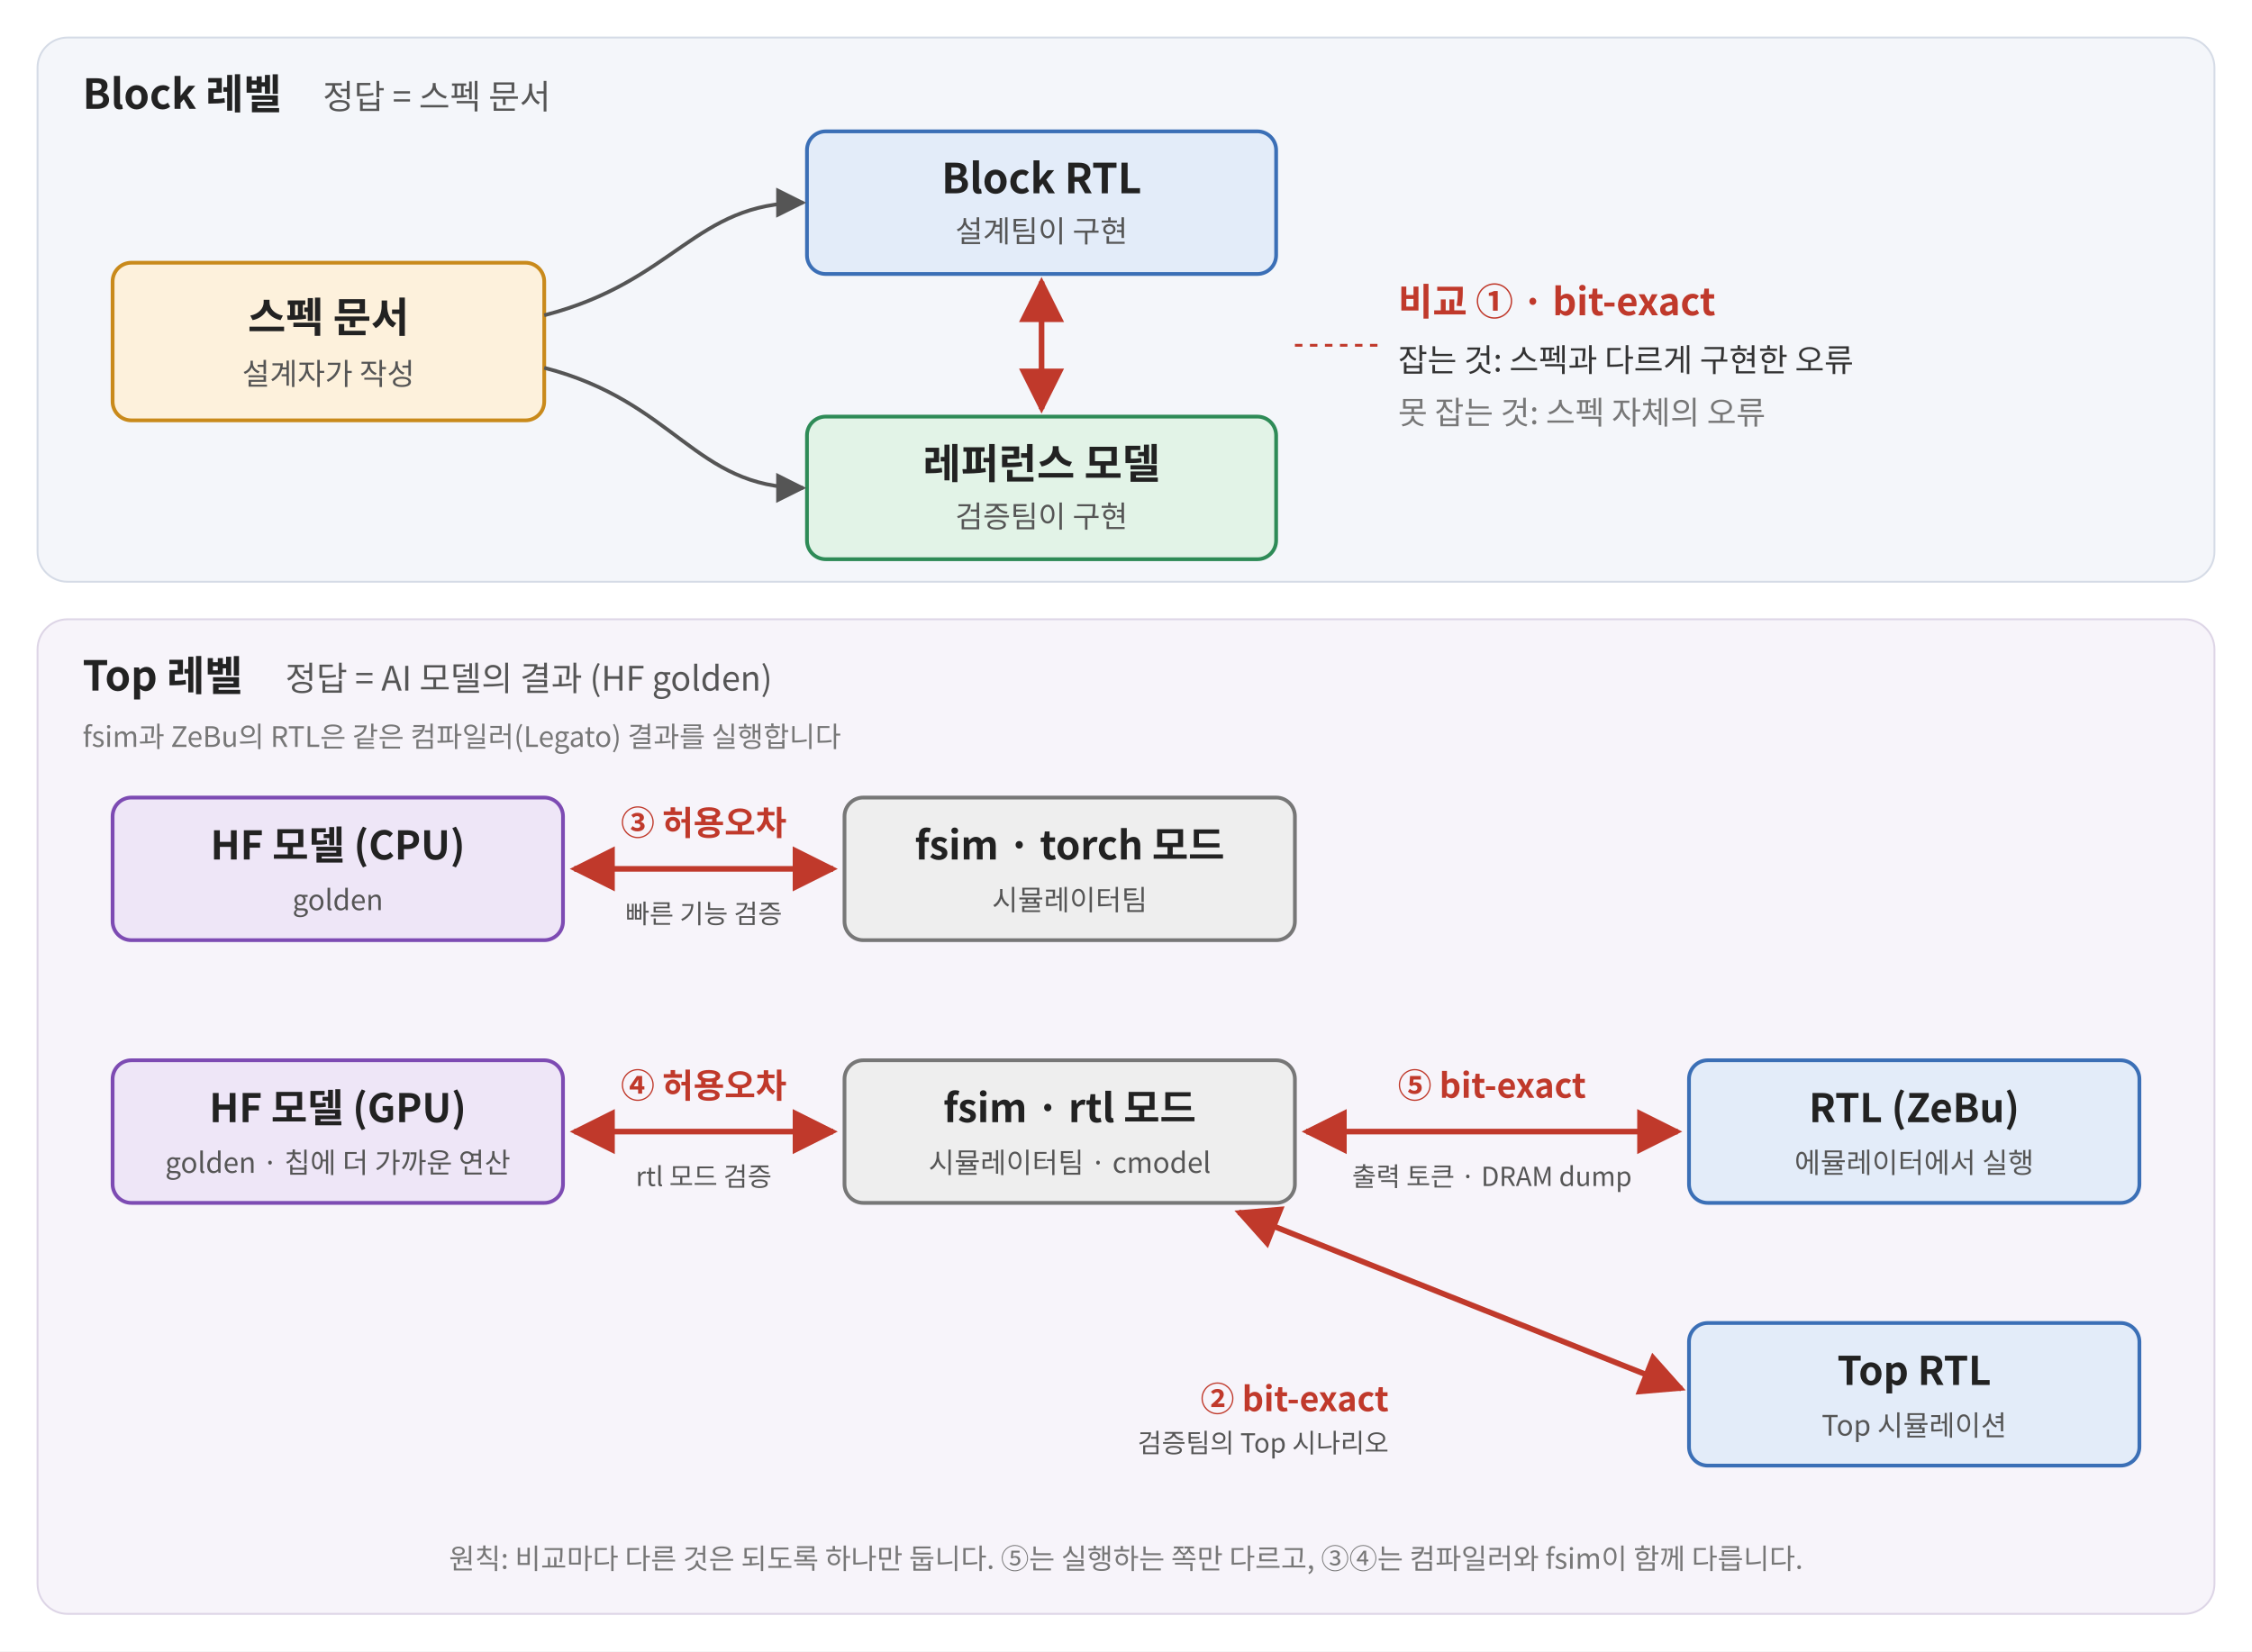
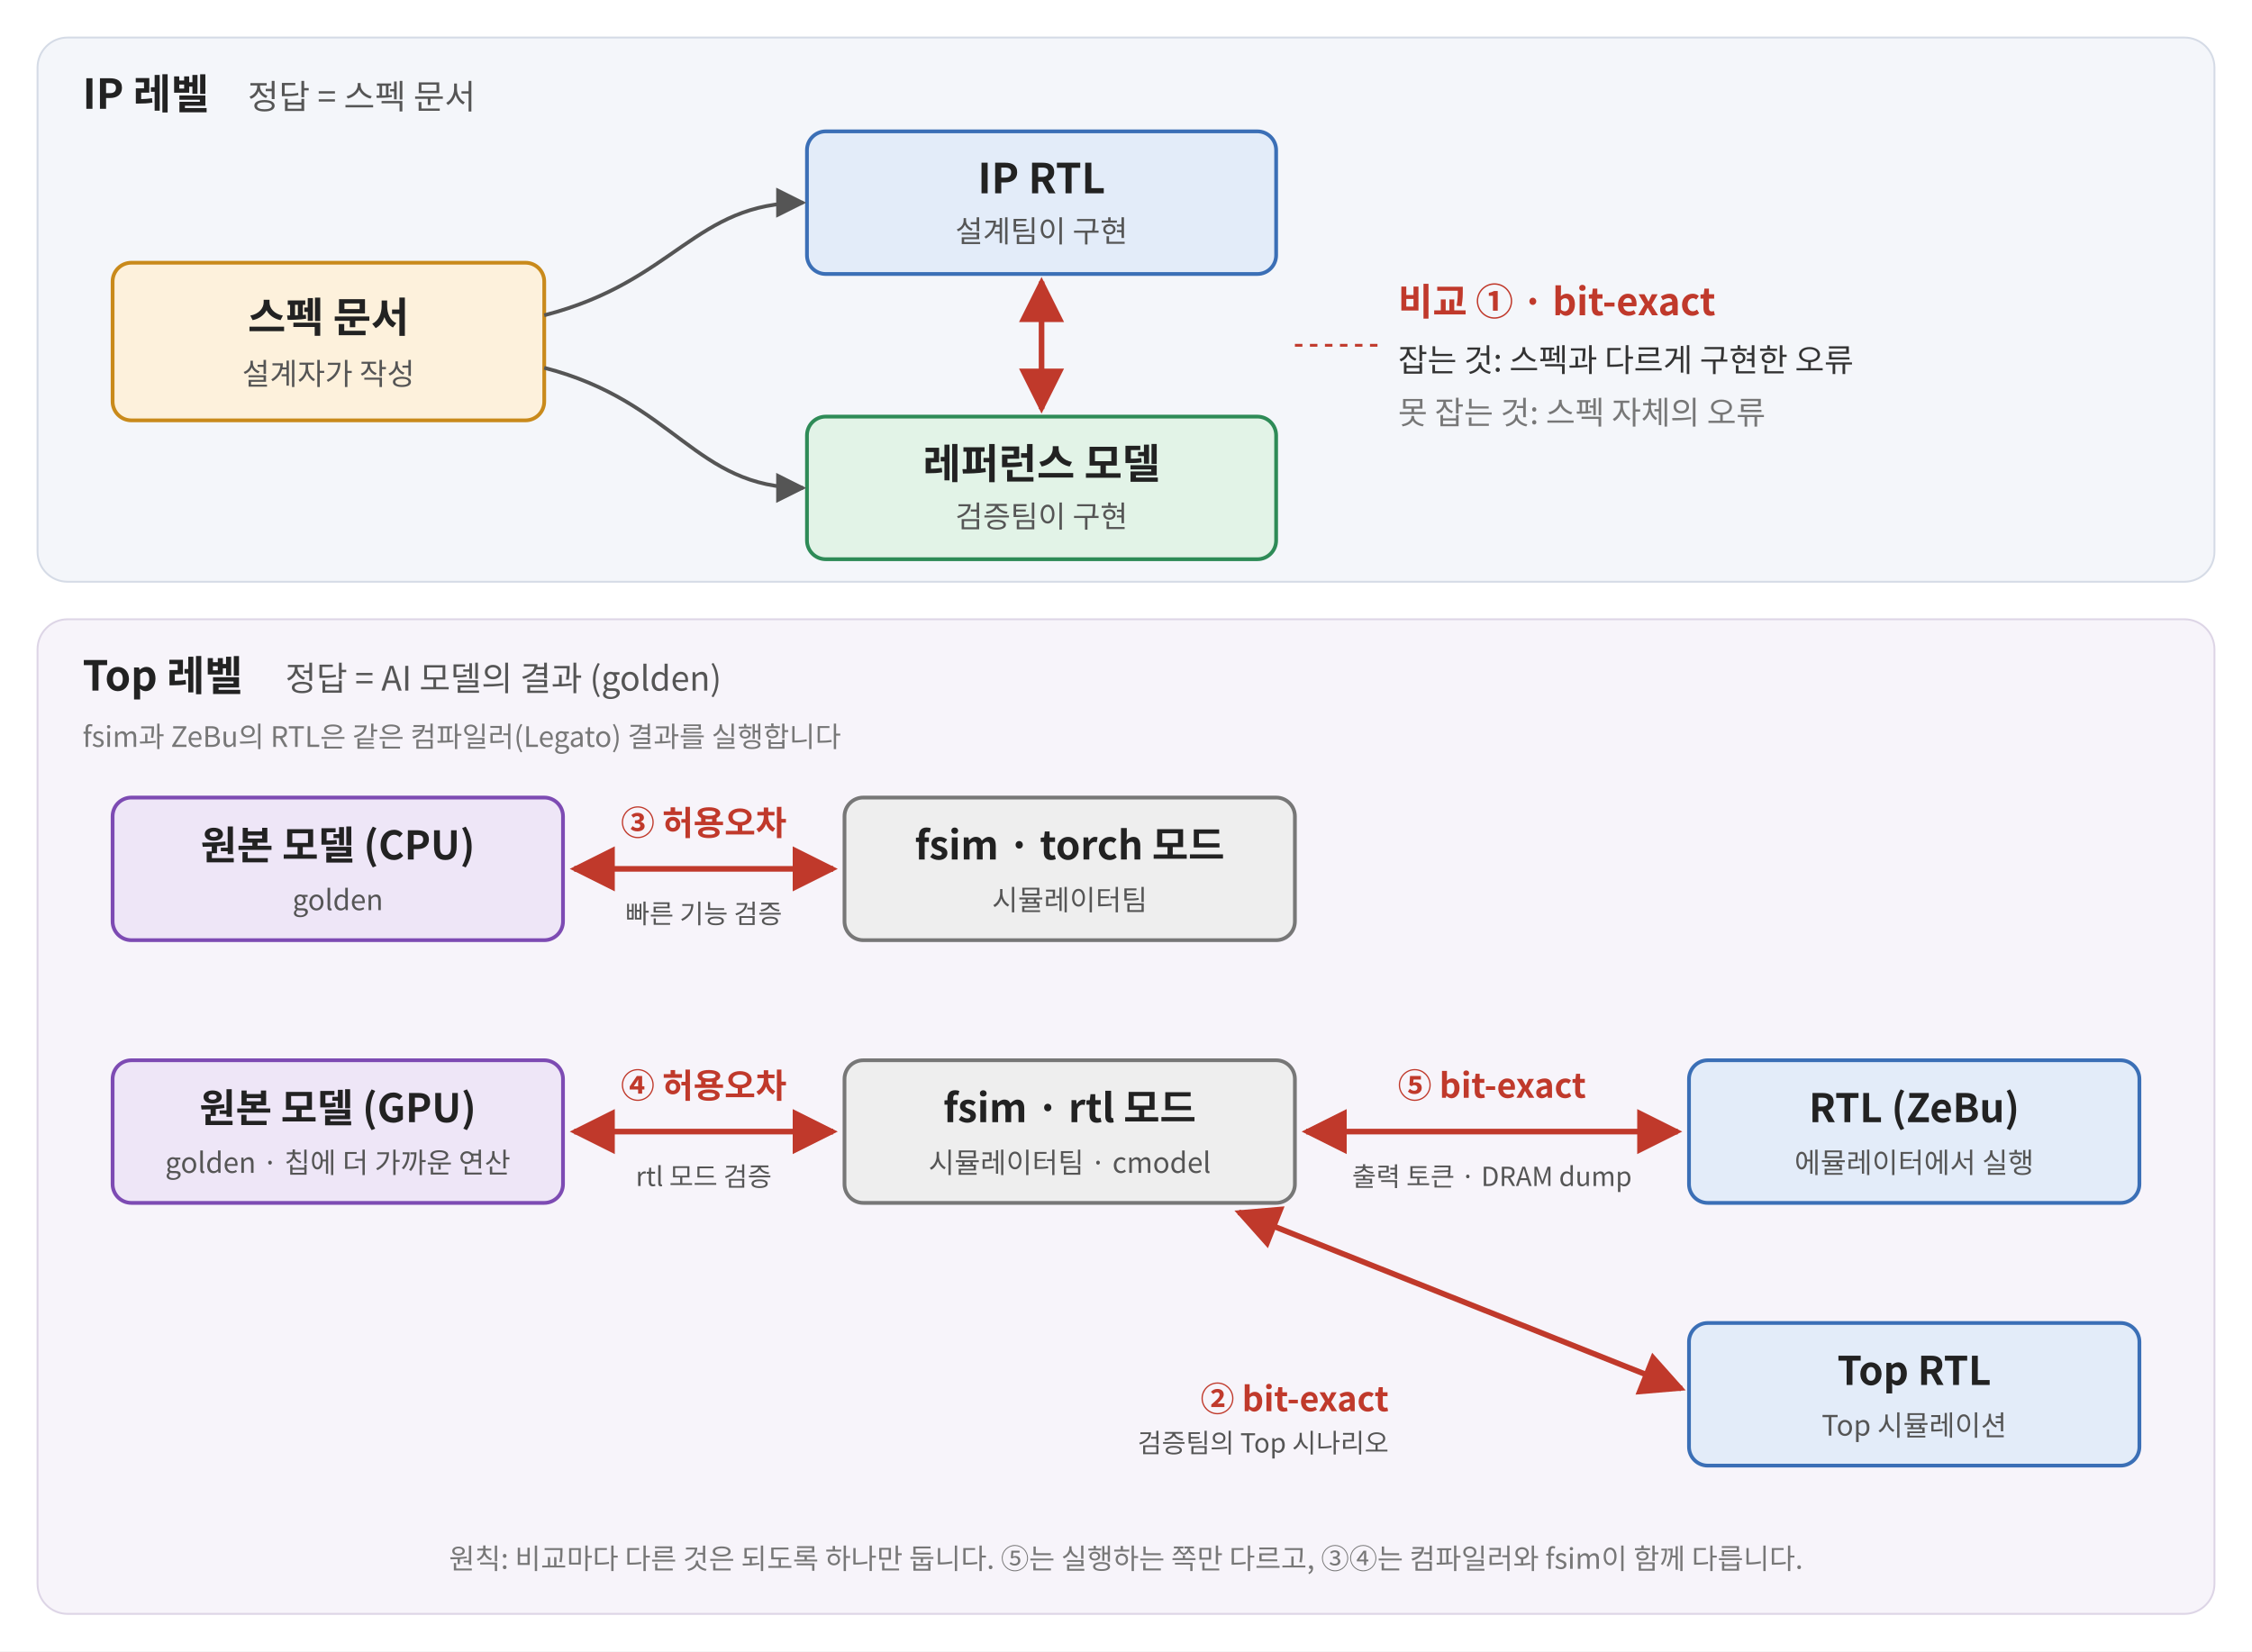
<svg xmlns="http://www.w3.org/2000/svg" width="1200" height="880" viewBox="0 0 1200 880" font-family="Noto Sans CJK KR, Noto Sans KR, sans-serif">
  <defs>
    <marker id="arr" viewBox="0 0 10 10" refX="9" refY="5" markerWidth="8" markerHeight="8" orient="auto-start-reverse">
      <path d="M0,0 L10,5 L0,10 z" fill="#555" />
    </marker>
    <marker id="cmp" viewBox="0 0 10 10" refX="9" refY="5" markerWidth="8" markerHeight="8" orient="auto-start-reverse">
      <path d="M0,0 L10,5 L0,10 z" fill="#C0392B" />
    </marker>
  </defs>
  <rect width="1200" height="880" fill="#FFFFFF" />
  <rect x="20" y="20" width="1160" height="290" rx="16" fill="#F4F6FA" stroke="#D5DBE6" />
-   <text x="44" y="58" font-size="22" font-weight="700" fill="#222">Block 레벨</text>
-   <text x="172" y="58" font-size="18" fill="#555">정답 = 스펙 문서</text>
+   <text x="44" y="58" font-size="22" font-weight="700" fill="#222">IP 레벨</text>
+   <text x="132" y="58" font-size="18" fill="#555">정답 = 스펙 문서</text>
  <rect x="60" y="140" width="230" height="84" rx="10" fill="#FDF1DC" stroke="#C98A1B" stroke-width="2" />
  <text x="175" y="177" font-size="22" font-weight="700" text-anchor="middle" fill="#222">스펙 문서</text>
  <text x="175" y="205" font-size="16" text-anchor="middle" fill="#555">설계자가 작성</text>
  <rect x="430" y="70" width="250" height="76" rx="10" fill="#E3ECF9" stroke="#3B6FB6" stroke-width="2" />
-   <text x="555" y="103" font-size="22" font-weight="700" text-anchor="middle" fill="#222">Block RTL</text>
+   <text x="555" y="103" font-size="22" font-weight="700" text-anchor="middle" fill="#222">IP RTL</text>
  <text x="555" y="129" font-size="16" text-anchor="middle" fill="#555">설계팀이 구현</text>
  <rect x="430" y="222" width="250" height="76" rx="10" fill="#E2F3E7" stroke="#2E8B57" stroke-width="2" />
  <text x="555" y="255" font-size="22" font-weight="700" text-anchor="middle" fill="#222">레퍼런스 모델</text>
  <text x="555" y="281" font-size="16" text-anchor="middle" fill="#555">검증팀이 구현</text>
  <path d="M290,168 C360,150 370,108 428,108" fill="none" stroke="#555" stroke-width="2" marker-end="url(#arr)" />
  <path d="M290,196 C360,214 370,260 428,260" fill="none" stroke="#555" stroke-width="2" marker-end="url(#arr)" />
  <line x1="555" y1="150" x2="555" y2="218" stroke="#C0392B" stroke-width="3" marker-start="url(#cmp)" marker-end="url(#cmp)" />
  <line x1="690" y1="184" x2="735" y2="184" stroke="#C0392B" stroke-width="1.5" stroke-dasharray="4 4" />
  <text x="745" y="168" font-size="20" font-weight="700" fill="#C0392B">비교 ① · bit-exact</text>
  <text x="745" y="198" font-size="17" fill="#333">잡는 것: 스펙과 다르게 구현한 오류</text>
  <text x="745" y="226" font-size="17" fill="#777">못 잡는 것: 스펙 자체의 오류</text>
  <rect x="20" y="330" width="1160" height="530" rx="16" fill="#F7F4FA" stroke="#DDD5E6" />
  <text x="44" y="368" font-size="22" font-weight="700" fill="#222">Top 레벨</text>
-   <text x="152" y="368" font-size="18" fill="#555">정답 = AI 모델의 결과 (HF golden)</text>
+   <text x="152" y="368" font-size="18" fill="#555">정답 = AI 모델의 결과 (golden)</text>
  <text x="44" y="398" font-size="15" fill="#777">fsim과 ZeBu의 RTL은 같은 컴파일러(Legato) 결과를 실행합니다</text>
  <rect x="60" y="425" width="240" height="76" rx="10" fill="#EEE6F7" stroke="#7D4BB3" stroke-width="2" />
-   <text x="180.0" y="458" font-size="21" font-weight="700" text-anchor="middle" fill="#222">HF 모델 (CPU)</text>
+   <text x="180.0" y="458" font-size="21" font-weight="700" text-anchor="middle" fill="#222">원본 모델 (CPU)</text>
  <text x="180.0" y="485" font-size="15" text-anchor="middle" fill="#555">golden</text>
  <rect x="450" y="425" width="240" height="76" rx="10" fill="#EEEEEE" stroke="#777" stroke-width="2" />
  <text x="570.0" y="458" font-size="21" font-weight="700" text-anchor="middle" fill="#222">fsim · torch 모드</text>
  <text x="570.0" y="485" font-size="15" text-anchor="middle" fill="#555">시뮬레이터팀</text>
  <line x1="306" y1="463" x2="444" y2="463" stroke="#C0392B" stroke-width="3" marker-start="url(#cmp)" marker-end="url(#cmp)" />
  <text x="375" y="445" font-size="18" font-weight="700" text-anchor="middle" fill="#C0392B">③ 허용오차</text>
  <text x="390" y="467" font-size="14" text-anchor="middle" fill="#555" />
  <text x="375" y="492" font-size="14" text-anchor="middle" fill="#555">빠른 기능 검증</text>
  <rect x="60" y="565" width="240" height="76" rx="10" fill="#EEE6F7" stroke="#7D4BB3" stroke-width="2" />
-   <text x="180.0" y="598" font-size="21" font-weight="700" text-anchor="middle" fill="#222">HF 모델 (GPU)</text>
+   <text x="180.0" y="598" font-size="21" font-weight="700" text-anchor="middle" fill="#222">원본 모델 (GPU)</text>
  <text x="180.0" y="625" font-size="15" text-anchor="middle" fill="#555">golden · 칩에 더 가까운 연산</text>
  <rect x="450" y="565" width="240" height="76" rx="10" fill="#EEEEEE" stroke="#777" stroke-width="2" />
  <text x="570.0" y="598" font-size="21" font-weight="700" text-anchor="middle" fill="#222">fsim · rtl 모드</text>
  <text x="570.0" y="625" font-size="15" text-anchor="middle" fill="#555">시뮬레이터팀 · cmodel</text>
  <rect x="900" y="565" width="240" height="76" rx="10" fill="#E3ECF9" stroke="#3B6FB6" stroke-width="2" />
  <text x="1020.0" y="598" font-size="21" font-weight="700" text-anchor="middle" fill="#222">RTL (ZeBu)</text>
  <text x="1020.0" y="625" font-size="15" text-anchor="middle" fill="#555">에뮬레이터에서 실행</text>
  <line x1="306" y1="603" x2="444" y2="603" stroke="#C0392B" stroke-width="3" marker-start="url(#cmp)" marker-end="url(#cmp)" />
  <text x="375" y="585" font-size="18" font-weight="700" text-anchor="middle" fill="#C0392B">④ 허용오차</text>
  <text x="375" y="632" font-size="14" text-anchor="middle" fill="#555">rtl 모드 검증</text>
  <line x1="696" y1="603" x2="894" y2="603" stroke="#C0392B" stroke-width="3" marker-start="url(#cmp)" marker-end="url(#cmp)" />
  <text x="795" y="585" font-size="18" font-weight="700" text-anchor="middle" fill="#C0392B">⑤ bit-exact</text>
  <text x="795" y="632" font-size="14" text-anchor="middle" fill="#555">출력 토큰 · DRAM dump</text>
  <rect x="900" y="705" width="240" height="76" rx="10" fill="#E3ECF9" stroke="#3B6FB6" stroke-width="2" />
  <text x="1020.0" y="738" font-size="21" font-weight="700" text-anchor="middle" fill="#222">Top RTL</text>
  <text x="1020.0" y="765" font-size="15" text-anchor="middle" fill="#555">Top 시뮬레이션</text>
  <line x1="660" y1="646" x2="896" y2="740" stroke="#C0392B" stroke-width="3" marker-start="url(#cmp)" marker-end="url(#cmp)" />
  <text x="740" y="752" font-size="18" font-weight="700" text-anchor="end" fill="#C0392B">② bit-exact</text>
  <text x="740" y="774" font-size="14" text-anchor="end" fill="#555">검증팀의 Top 시나리오</text>
  <text x="600" y="836" font-size="15" text-anchor="middle" fill="#777">원칙: 비교마다 다른 것은 되도록 하나만 둡니다. ⑤는 실행하는 쪽만 다르고, ③④는 컴파일러와 fsim이 함께 다릅니다.</text>
</svg>
